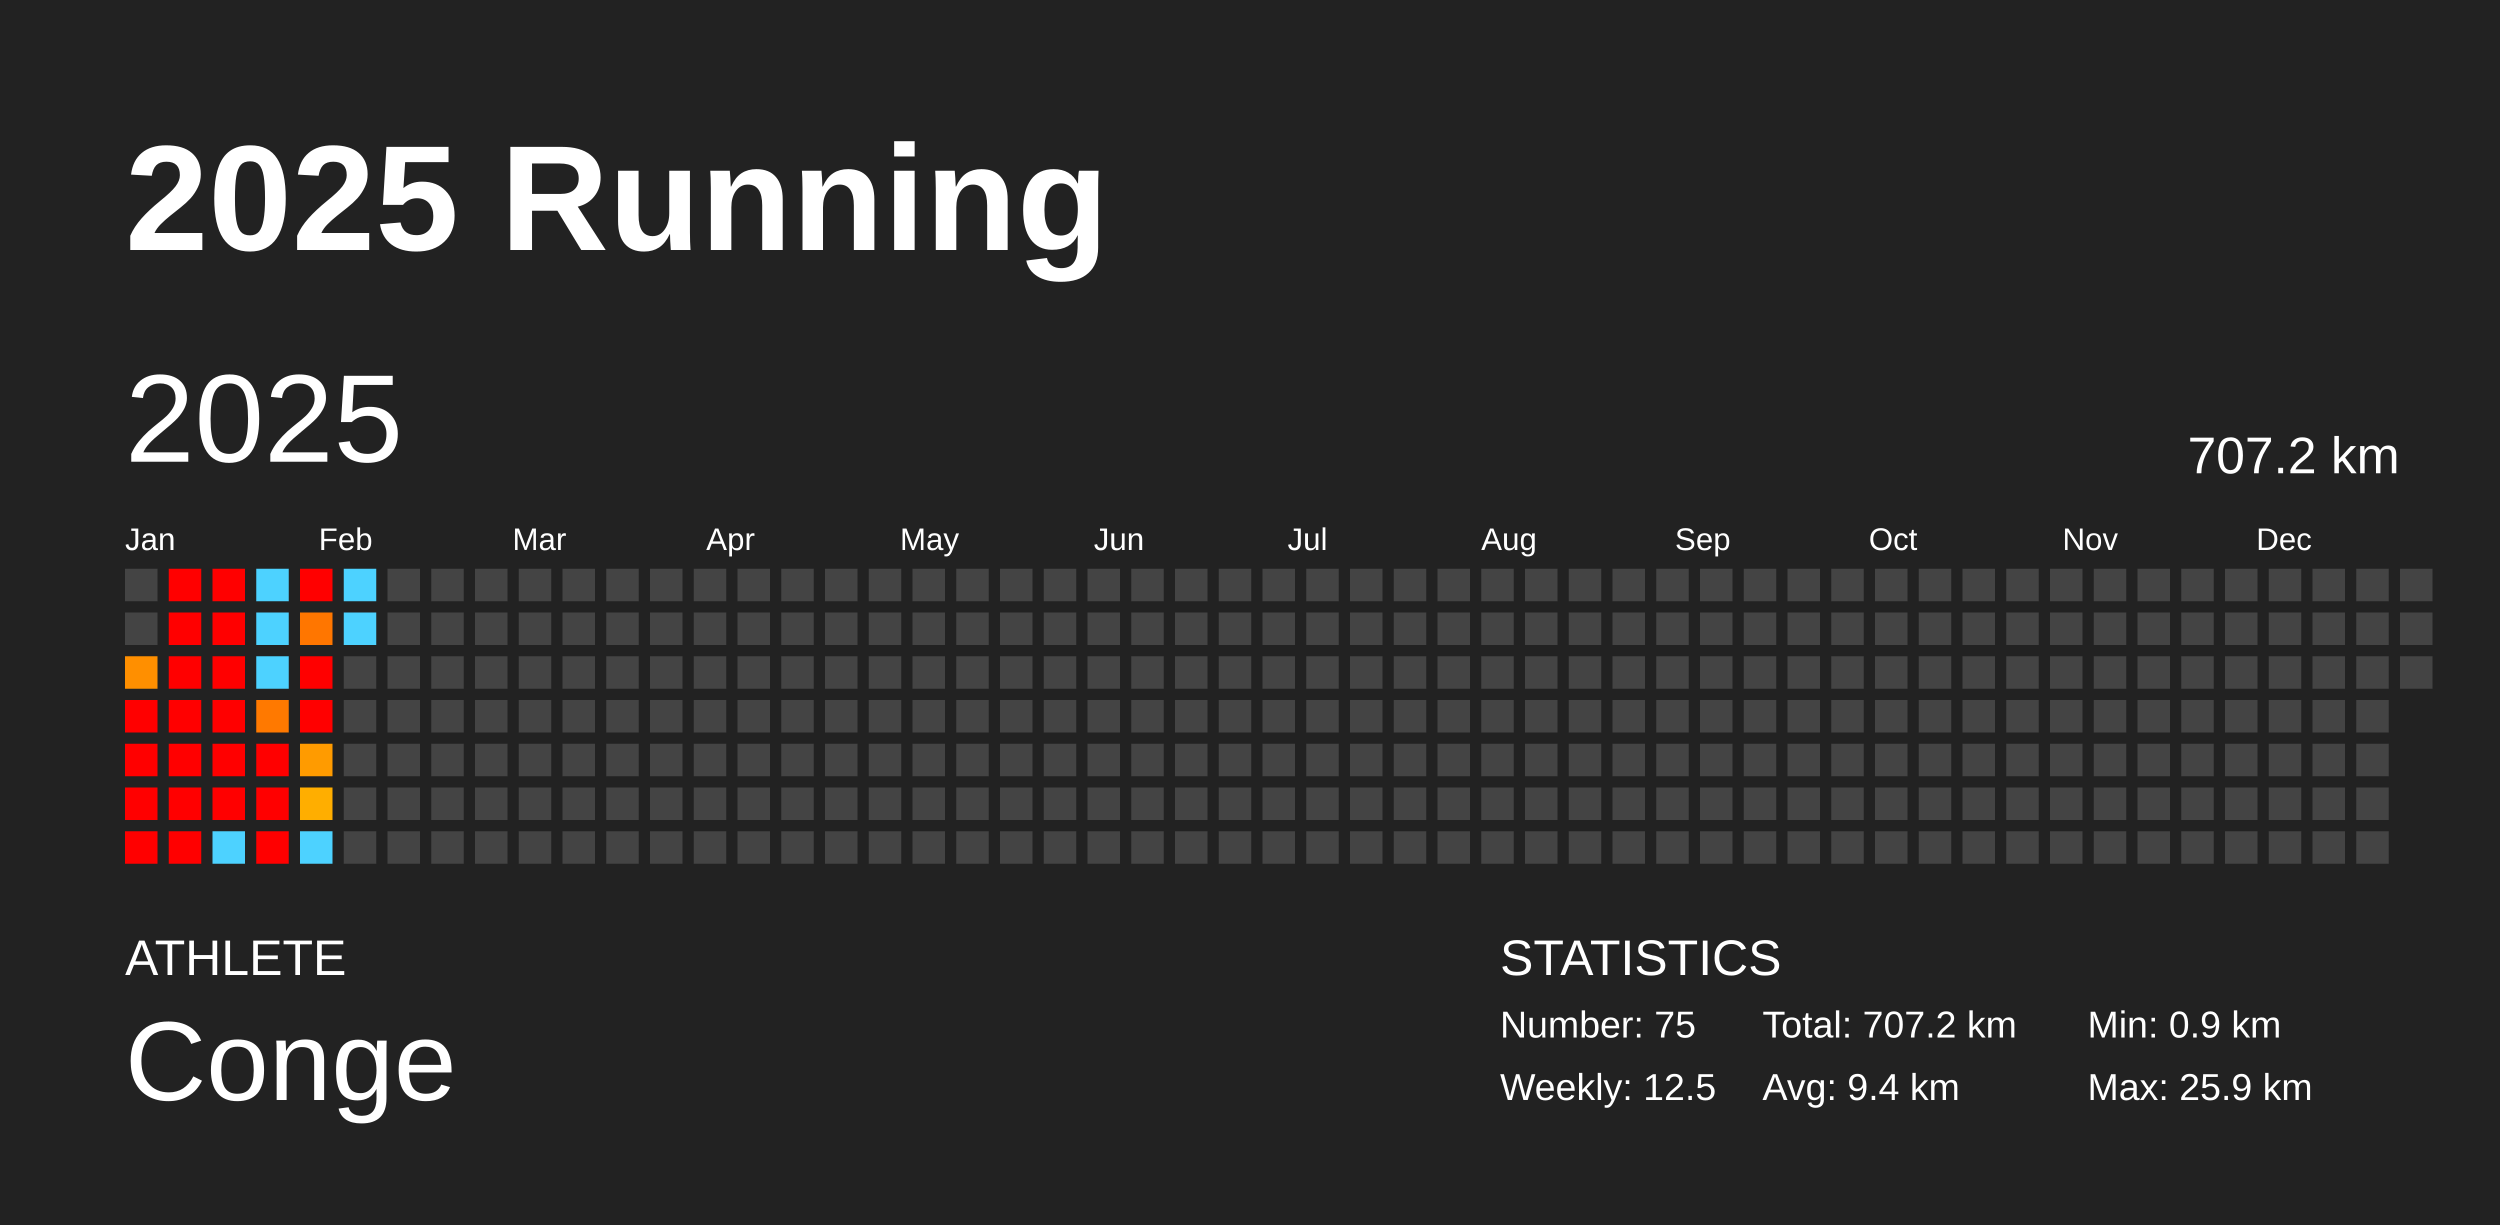
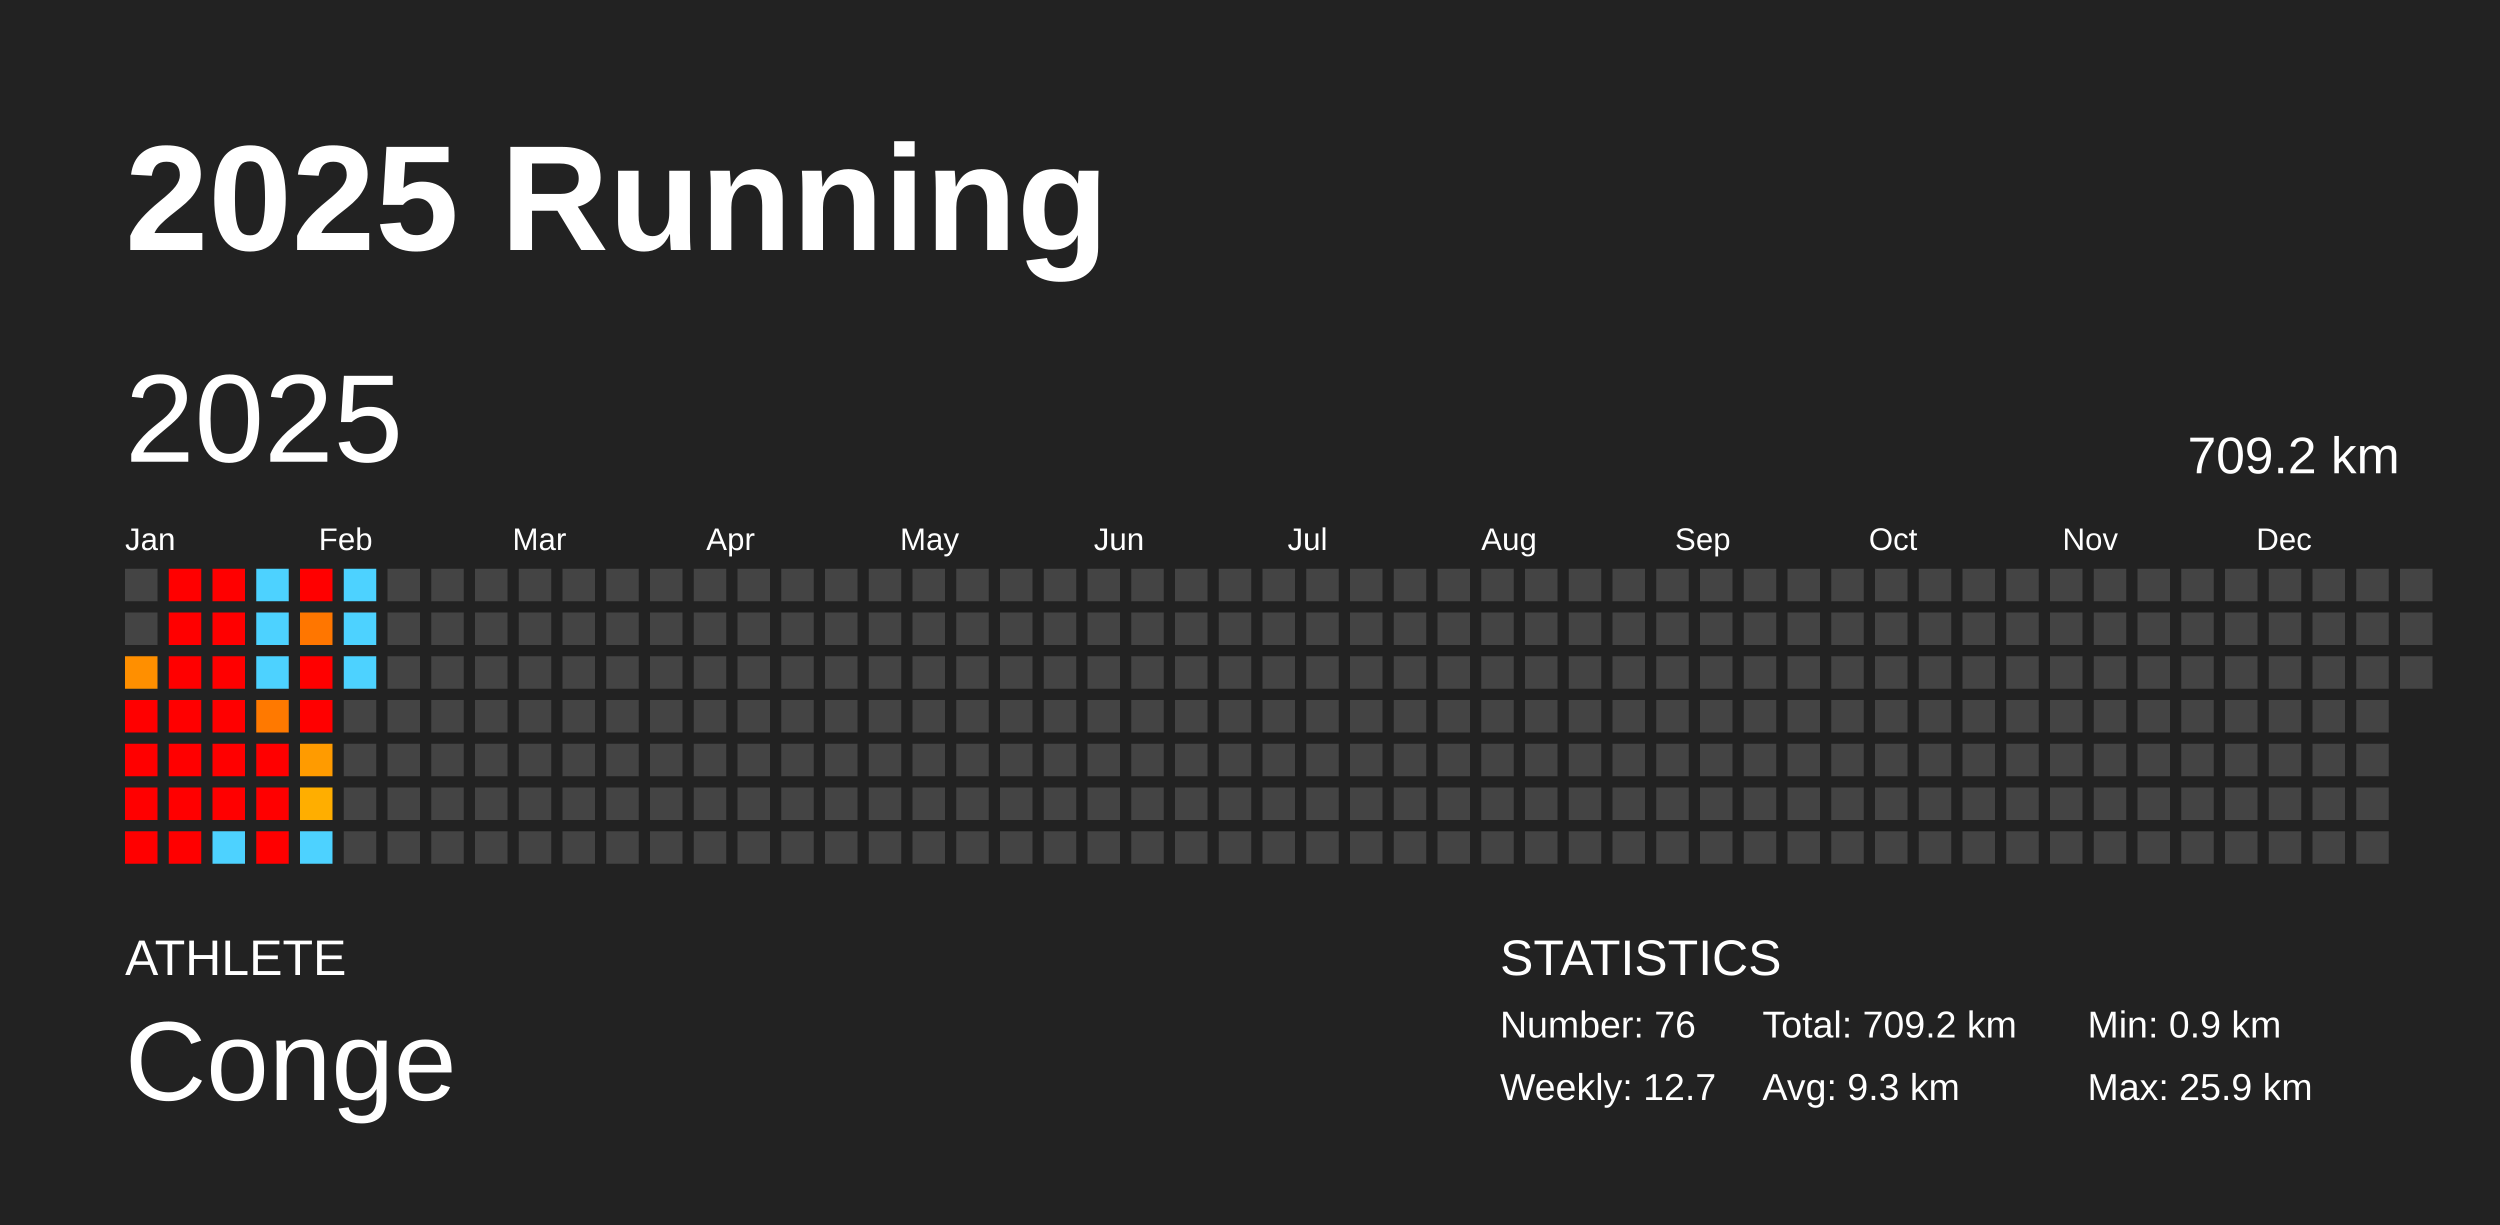
<svg xmlns="http://www.w3.org/2000/svg" baseProfile="full" height="98mm" version="1.1" viewBox="0,0,200,98" width="200mm">
  <defs />
  <rect fill="#222222" height="98" width="200" x="0" y="0" />
  <text fill="#FFFFFF" style="font-size:12px; font-family:Arial; font-weight:bold;" x="10" y="20">2025 Running</text>
  <text fill="#FFFFFF" style="font-size:4px; font-family:Arial" x="10" y="78">ATHLETE</text>
  <text fill="#FFFFFF" style="font-size:9px; font-family:Arial" x="10" y="88">Conge</text>
  <text fill="#FFFFFF" style="font-size:4px; font-family:Arial" x="120" y="78">STATISTICS</text>
-   <text fill="#FFFFFF" style="font-size:3px; font-family:Arial" x="120" y="83">Number: 75</text>
-   <text fill="#FFFFFF" style="font-size:3px; font-family:Arial" x="120" y="88">Weekly: 12.5</text>
-   <text fill="#FFFFFF" style="font-size:3px; font-family:Arial" x="141" y="83">Total: 707.2 km</text>
-   <text fill="#FFFFFF" style="font-size:3px; font-family:Arial" x="141" y="88">Avg: 9.4 km</text>
+   <text fill="#FFFFFF" style="font-size:3px; font-family:Arial" x="120" y="83">Number: 76</text>
+   <text fill="#FFFFFF" style="font-size:3px; font-family:Arial" x="120" y="88">Weekly: 12.7</text>
+   <text fill="#FFFFFF" style="font-size:3px; font-family:Arial" x="141" y="83">Total: 709.2 km</text>
+   <text fill="#FFFFFF" style="font-size:3px; font-family:Arial" x="141" y="88">Avg: 9.3 km</text>
  <text fill="#FFFFFF" style="font-size:3px; font-family:Arial" x="167" y="83">Min: 0.9 km</text>
  <text fill="#FFFFFF" style="font-size:3px; font-family:Arial" x="167" y="88">Max: 25.9 km</text>
  <text dominant-baseline="hanging" fill="#FFFFFF" style="font-size:10.0px; font-family:Arial;" x="10" y="30">2025</text>
-   <text dominant-baseline="hanging" fill="#FFFFFF" style="font-size:4.125px; font-family:Arial;" x="175" y="35">707.2 km</text>
+   <text dominant-baseline="hanging" fill="#FFFFFF" style="font-size:4.125px; font-family:Arial;" x="175" y="35">709.2 km</text>
  <text fill="#FFFFFF" style="font-size:2.5px; font-family:Arial" x="10.0" y="44">Jan</text>
  <text fill="#FFFFFF" style="font-size:2.5px; font-family:Arial" x="25.5" y="44">Feb</text>
  <text fill="#FFFFFF" style="font-size:2.5px; font-family:Arial" x="41.0" y="44">Mar</text>
  <text fill="#FFFFFF" style="font-size:2.5px; font-family:Arial" x="56.5" y="44">Apr</text>
  <text fill="#FFFFFF" style="font-size:2.5px; font-family:Arial" x="72.0" y="44">May</text>
  <text fill="#FFFFFF" style="font-size:2.5px; font-family:Arial" x="87.5" y="44">Jun</text>
  <text fill="#FFFFFF" style="font-size:2.5px; font-family:Arial" x="103.0" y="44">Jul</text>
  <text fill="#FFFFFF" style="font-size:2.5px; font-family:Arial" x="118.5" y="44">Aug</text>
  <text fill="#FFFFFF" style="font-size:2.5px; font-family:Arial" x="134.0" y="44">Sep</text>
  <text fill="#FFFFFF" style="font-size:2.5px; font-family:Arial" x="149.5" y="44">Oct</text>
  <text fill="#FFFFFF" style="font-size:2.5px; font-family:Arial" x="165.0" y="44">Nov</text>
  <text fill="#FFFFFF" style="font-size:2.5px; font-family:Arial" x="180.5" y="44">Dec</text>
  <rect fill="#444444" height="2.6" width="2.6" x="10.0" y="45.5" />
  <rect fill="#444444" height="2.6" width="2.6" x="10.0" y="49.0" />
  <rect fill="#ff8f00" height="2.6" width="2.6" x="10.0" y="52.5" />
  <rect fill="red" height="2.6" width="2.6" x="10.0" y="56.0" />
  <rect fill="red" height="2.6" width="2.6" x="10.0" y="59.5" />
  <rect fill="red" height="2.6" width="2.6" x="10.0" y="63.0" />
  <rect fill="red" height="2.6" width="2.6" x="10.0" y="66.5" />
  <rect fill="red" height="2.6" width="2.6" x="13.5" y="45.5" />
  <rect fill="red" height="2.6" width="2.6" x="13.5" y="49.0" />
  <rect fill="red" height="2.6" width="2.6" x="13.5" y="52.5" />
  <rect fill="red" height="2.6" width="2.6" x="13.5" y="56.0" />
  <rect fill="red" height="2.6" width="2.6" x="13.5" y="59.5" />
  <rect fill="red" height="2.6" width="2.6" x="13.5" y="63.0" />
  <rect fill="red" height="2.6" width="2.6" x="13.5" y="66.5" />
  <rect fill="red" height="2.6" width="2.6" x="17.0" y="45.5" />
  <rect fill="red" height="2.6" width="2.6" x="17.0" y="49.0" />
  <rect fill="red" height="2.6" width="2.6" x="17.0" y="52.5" />
  <rect fill="red" height="2.6" width="2.6" x="17.0" y="56.0" />
  <rect fill="red" height="2.6" width="2.6" x="17.0" y="59.5" />
  <rect fill="red" height="2.6" width="2.6" x="17.0" y="63.0" />
  <rect fill="#4dd2ff" height="2.6" width="2.6" x="17.0" y="66.5" />
  <rect fill="#4dd2ff" height="2.6" width="2.6" x="20.5" y="45.5" />
  <rect fill="#4dd2ff" height="2.6" width="2.6" x="20.5" y="49.0" />
  <rect fill="#4dd2ff" height="2.6" width="2.6" x="20.5" y="52.5" />
  <rect fill="#ff7900" height="2.6" width="2.6" x="20.5" y="56.0" />
  <rect fill="red" height="2.6" width="2.6" x="20.5" y="59.5" />
  <rect fill="red" height="2.6" width="2.6" x="20.5" y="63.0" />
  <rect fill="red" height="2.6" width="2.6" x="20.5" y="66.5" />
  <rect fill="red" height="2.6" width="2.6" x="24.0" y="45.5" />
  <rect fill="#ff7600" height="2.6" width="2.6" x="24.0" y="49.0" />
  <rect fill="red" height="2.6" width="2.6" x="24.0" y="52.5" />
  <rect fill="red" height="2.6" width="2.6" x="24.0" y="56.0" />
  <rect fill="#ff9b00" height="2.6" width="2.6" x="24.0" y="59.5" />
  <rect fill="#ffae00" height="2.6" width="2.6" x="24.0" y="63.0" />
  <rect fill="#4dd2ff" height="2.6" width="2.6" x="24.0" y="66.5" />
  <rect fill="#4dd2ff" height="2.6" width="2.6" x="27.5" y="45.5" />
  <rect fill="#4dd2ff" height="2.6" width="2.6" x="27.5" y="49.0" />
-   <rect fill="#444444" height="2.6" width="2.6" x="27.5" y="52.5" />
+   <rect fill="#4dd2ff" height="2.6" width="2.6" x="27.5" y="52.5" />
  <rect fill="#444444" height="2.6" width="2.6" x="27.5" y="56.0" />
  <rect fill="#444444" height="2.6" width="2.6" x="27.5" y="59.5" />
  <rect fill="#444444" height="2.6" width="2.6" x="27.5" y="63.0" />
  <rect fill="#444444" height="2.6" width="2.6" x="27.5" y="66.5" />
  <rect fill="#444444" height="2.6" width="2.6" x="31.0" y="45.5" />
  <rect fill="#444444" height="2.6" width="2.6" x="31.0" y="49.0" />
  <rect fill="#444444" height="2.6" width="2.6" x="31.0" y="52.5" />
  <rect fill="#444444" height="2.6" width="2.6" x="31.0" y="56.0" />
  <rect fill="#444444" height="2.6" width="2.6" x="31.0" y="59.5" />
  <rect fill="#444444" height="2.6" width="2.6" x="31.0" y="63.0" />
  <rect fill="#444444" height="2.6" width="2.6" x="31.0" y="66.5" />
  <rect fill="#444444" height="2.6" width="2.6" x="34.5" y="45.5" />
  <rect fill="#444444" height="2.6" width="2.6" x="34.5" y="49.0" />
  <rect fill="#444444" height="2.6" width="2.6" x="34.5" y="52.5" />
  <rect fill="#444444" height="2.6" width="2.6" x="34.5" y="56.0" />
  <rect fill="#444444" height="2.6" width="2.6" x="34.5" y="59.5" />
  <rect fill="#444444" height="2.6" width="2.6" x="34.5" y="63.0" />
  <rect fill="#444444" height="2.6" width="2.6" x="34.5" y="66.5" />
  <rect fill="#444444" height="2.6" width="2.6" x="38.0" y="45.5" />
  <rect fill="#444444" height="2.6" width="2.6" x="38.0" y="49.0" />
  <rect fill="#444444" height="2.6" width="2.6" x="38.0" y="52.5" />
  <rect fill="#444444" height="2.6" width="2.6" x="38.0" y="56.0" />
  <rect fill="#444444" height="2.6" width="2.6" x="38.0" y="59.5" />
  <rect fill="#444444" height="2.6" width="2.6" x="38.0" y="63.0" />
  <rect fill="#444444" height="2.6" width="2.6" x="38.0" y="66.5" />
  <rect fill="#444444" height="2.6" width="2.6" x="41.5" y="45.5" />
  <rect fill="#444444" height="2.6" width="2.6" x="41.5" y="49.0" />
  <rect fill="#444444" height="2.6" width="2.6" x="41.5" y="52.5" />
  <rect fill="#444444" height="2.6" width="2.6" x="41.5" y="56.0" />
  <rect fill="#444444" height="2.6" width="2.6" x="41.5" y="59.5" />
  <rect fill="#444444" height="2.6" width="2.6" x="41.5" y="63.0" />
  <rect fill="#444444" height="2.6" width="2.6" x="41.5" y="66.5" />
  <rect fill="#444444" height="2.6" width="2.6" x="45.0" y="45.5" />
  <rect fill="#444444" height="2.6" width="2.6" x="45.0" y="49.0" />
  <rect fill="#444444" height="2.6" width="2.6" x="45.0" y="52.5" />
  <rect fill="#444444" height="2.6" width="2.6" x="45.0" y="56.0" />
  <rect fill="#444444" height="2.6" width="2.6" x="45.0" y="59.5" />
  <rect fill="#444444" height="2.6" width="2.6" x="45.0" y="63.0" />
  <rect fill="#444444" height="2.6" width="2.6" x="45.0" y="66.5" />
  <rect fill="#444444" height="2.6" width="2.6" x="48.5" y="45.5" />
  <rect fill="#444444" height="2.6" width="2.6" x="48.5" y="49.0" />
  <rect fill="#444444" height="2.6" width="2.6" x="48.5" y="52.5" />
  <rect fill="#444444" height="2.6" width="2.6" x="48.5" y="56.0" />
  <rect fill="#444444" height="2.6" width="2.6" x="48.5" y="59.5" />
  <rect fill="#444444" height="2.6" width="2.6" x="48.5" y="63.0" />
  <rect fill="#444444" height="2.6" width="2.6" x="48.5" y="66.5" />
  <rect fill="#444444" height="2.6" width="2.6" x="52.0" y="45.5" />
  <rect fill="#444444" height="2.6" width="2.6" x="52.0" y="49.0" />
  <rect fill="#444444" height="2.6" width="2.6" x="52.0" y="52.5" />
  <rect fill="#444444" height="2.6" width="2.6" x="52.0" y="56.0" />
  <rect fill="#444444" height="2.6" width="2.6" x="52.0" y="59.5" />
  <rect fill="#444444" height="2.6" width="2.6" x="52.0" y="63.0" />
  <rect fill="#444444" height="2.6" width="2.6" x="52.0" y="66.5" />
  <rect fill="#444444" height="2.6" width="2.6" x="55.5" y="45.5" />
  <rect fill="#444444" height="2.6" width="2.6" x="55.5" y="49.0" />
  <rect fill="#444444" height="2.6" width="2.6" x="55.5" y="52.5" />
  <rect fill="#444444" height="2.6" width="2.6" x="55.5" y="56.0" />
  <rect fill="#444444" height="2.6" width="2.6" x="55.5" y="59.5" />
  <rect fill="#444444" height="2.6" width="2.6" x="55.5" y="63.0" />
  <rect fill="#444444" height="2.6" width="2.6" x="55.5" y="66.5" />
  <rect fill="#444444" height="2.6" width="2.6" x="59.0" y="45.5" />
  <rect fill="#444444" height="2.6" width="2.6" x="59.0" y="49.0" />
  <rect fill="#444444" height="2.6" width="2.6" x="59.0" y="52.5" />
  <rect fill="#444444" height="2.6" width="2.6" x="59.0" y="56.0" />
  <rect fill="#444444" height="2.6" width="2.6" x="59.0" y="59.5" />
  <rect fill="#444444" height="2.6" width="2.6" x="59.0" y="63.0" />
  <rect fill="#444444" height="2.6" width="2.6" x="59.0" y="66.5" />
  <rect fill="#444444" height="2.6" width="2.6" x="62.5" y="45.5" />
  <rect fill="#444444" height="2.6" width="2.6" x="62.5" y="49.0" />
  <rect fill="#444444" height="2.6" width="2.6" x="62.5" y="52.5" />
  <rect fill="#444444" height="2.6" width="2.6" x="62.5" y="56.0" />
  <rect fill="#444444" height="2.6" width="2.6" x="62.5" y="59.5" />
  <rect fill="#444444" height="2.6" width="2.6" x="62.5" y="63.0" />
  <rect fill="#444444" height="2.6" width="2.6" x="62.5" y="66.5" />
  <rect fill="#444444" height="2.6" width="2.6" x="66.0" y="45.5" />
  <rect fill="#444444" height="2.6" width="2.6" x="66.0" y="49.0" />
  <rect fill="#444444" height="2.6" width="2.6" x="66.0" y="52.5" />
  <rect fill="#444444" height="2.6" width="2.6" x="66.0" y="56.0" />
  <rect fill="#444444" height="2.6" width="2.6" x="66.0" y="59.5" />
  <rect fill="#444444" height="2.6" width="2.6" x="66.0" y="63.0" />
  <rect fill="#444444" height="2.6" width="2.6" x="66.0" y="66.5" />
  <rect fill="#444444" height="2.6" width="2.6" x="69.5" y="45.5" />
  <rect fill="#444444" height="2.6" width="2.6" x="69.5" y="49.0" />
  <rect fill="#444444" height="2.6" width="2.6" x="69.5" y="52.5" />
  <rect fill="#444444" height="2.6" width="2.6" x="69.5" y="56.0" />
  <rect fill="#444444" height="2.6" width="2.6" x="69.5" y="59.5" />
  <rect fill="#444444" height="2.6" width="2.6" x="69.5" y="63.0" />
  <rect fill="#444444" height="2.6" width="2.6" x="69.5" y="66.5" />
  <rect fill="#444444" height="2.6" width="2.6" x="73.0" y="45.5" />
  <rect fill="#444444" height="2.6" width="2.6" x="73.0" y="49.0" />
  <rect fill="#444444" height="2.6" width="2.6" x="73.0" y="52.5" />
  <rect fill="#444444" height="2.6" width="2.6" x="73.0" y="56.0" />
  <rect fill="#444444" height="2.6" width="2.6" x="73.0" y="59.5" />
  <rect fill="#444444" height="2.6" width="2.6" x="73.0" y="63.0" />
  <rect fill="#444444" height="2.6" width="2.6" x="73.0" y="66.5" />
  <rect fill="#444444" height="2.6" width="2.6" x="76.5" y="45.5" />
  <rect fill="#444444" height="2.6" width="2.6" x="76.5" y="49.0" />
  <rect fill="#444444" height="2.6" width="2.6" x="76.5" y="52.5" />
  <rect fill="#444444" height="2.6" width="2.6" x="76.5" y="56.0" />
  <rect fill="#444444" height="2.6" width="2.6" x="76.5" y="59.5" />
  <rect fill="#444444" height="2.6" width="2.6" x="76.5" y="63.0" />
  <rect fill="#444444" height="2.6" width="2.6" x="76.5" y="66.5" />
  <rect fill="#444444" height="2.6" width="2.6" x="80.0" y="45.5" />
  <rect fill="#444444" height="2.6" width="2.6" x="80.0" y="49.0" />
  <rect fill="#444444" height="2.6" width="2.6" x="80.0" y="52.5" />
  <rect fill="#444444" height="2.6" width="2.6" x="80.0" y="56.0" />
  <rect fill="#444444" height="2.6" width="2.6" x="80.0" y="59.5" />
  <rect fill="#444444" height="2.6" width="2.6" x="80.0" y="63.0" />
  <rect fill="#444444" height="2.6" width="2.6" x="80.0" y="66.5" />
  <rect fill="#444444" height="2.6" width="2.6" x="83.5" y="45.5" />
  <rect fill="#444444" height="2.6" width="2.6" x="83.5" y="49.0" />
  <rect fill="#444444" height="2.6" width="2.6" x="83.5" y="52.5" />
  <rect fill="#444444" height="2.6" width="2.6" x="83.5" y="56.0" />
  <rect fill="#444444" height="2.6" width="2.6" x="83.5" y="59.5" />
  <rect fill="#444444" height="2.6" width="2.6" x="83.5" y="63.0" />
  <rect fill="#444444" height="2.6" width="2.6" x="83.5" y="66.5" />
  <rect fill="#444444" height="2.6" width="2.6" x="87.0" y="45.5" />
  <rect fill="#444444" height="2.6" width="2.6" x="87.0" y="49.0" />
  <rect fill="#444444" height="2.6" width="2.6" x="87.0" y="52.5" />
  <rect fill="#444444" height="2.6" width="2.6" x="87.0" y="56.0" />
  <rect fill="#444444" height="2.6" width="2.6" x="87.0" y="59.5" />
  <rect fill="#444444" height="2.6" width="2.6" x="87.0" y="63.0" />
  <rect fill="#444444" height="2.6" width="2.6" x="87.0" y="66.5" />
  <rect fill="#444444" height="2.6" width="2.6" x="90.5" y="45.5" />
  <rect fill="#444444" height="2.6" width="2.6" x="90.5" y="49.0" />
  <rect fill="#444444" height="2.6" width="2.6" x="90.5" y="52.5" />
  <rect fill="#444444" height="2.6" width="2.6" x="90.5" y="56.0" />
  <rect fill="#444444" height="2.6" width="2.6" x="90.5" y="59.5" />
  <rect fill="#444444" height="2.6" width="2.6" x="90.5" y="63.0" />
  <rect fill="#444444" height="2.6" width="2.6" x="90.5" y="66.5" />
  <rect fill="#444444" height="2.6" width="2.6" x="94.0" y="45.5" />
  <rect fill="#444444" height="2.6" width="2.6" x="94.0" y="49.0" />
  <rect fill="#444444" height="2.6" width="2.6" x="94.0" y="52.5" />
  <rect fill="#444444" height="2.6" width="2.6" x="94.0" y="56.0" />
  <rect fill="#444444" height="2.6" width="2.6" x="94.0" y="59.5" />
  <rect fill="#444444" height="2.6" width="2.6" x="94.0" y="63.0" />
  <rect fill="#444444" height="2.6" width="2.6" x="94.0" y="66.5" />
  <rect fill="#444444" height="2.6" width="2.6" x="97.5" y="45.5" />
  <rect fill="#444444" height="2.6" width="2.6" x="97.5" y="49.0" />
  <rect fill="#444444" height="2.6" width="2.6" x="97.5" y="52.5" />
  <rect fill="#444444" height="2.6" width="2.6" x="97.5" y="56.0" />
  <rect fill="#444444" height="2.6" width="2.6" x="97.5" y="59.5" />
  <rect fill="#444444" height="2.6" width="2.6" x="97.5" y="63.0" />
  <rect fill="#444444" height="2.6" width="2.6" x="97.5" y="66.5" />
  <rect fill="#444444" height="2.6" width="2.6" x="101.0" y="45.5" />
  <rect fill="#444444" height="2.6" width="2.6" x="101.0" y="49.0" />
  <rect fill="#444444" height="2.6" width="2.6" x="101.0" y="52.5" />
  <rect fill="#444444" height="2.6" width="2.6" x="101.0" y="56.0" />
  <rect fill="#444444" height="2.6" width="2.6" x="101.0" y="59.5" />
  <rect fill="#444444" height="2.6" width="2.6" x="101.0" y="63.0" />
  <rect fill="#444444" height="2.6" width="2.6" x="101.0" y="66.5" />
  <rect fill="#444444" height="2.6" width="2.6" x="104.5" y="45.5" />
  <rect fill="#444444" height="2.6" width="2.6" x="104.5" y="49.0" />
  <rect fill="#444444" height="2.6" width="2.6" x="104.5" y="52.5" />
  <rect fill="#444444" height="2.6" width="2.6" x="104.5" y="56.0" />
  <rect fill="#444444" height="2.6" width="2.6" x="104.5" y="59.5" />
  <rect fill="#444444" height="2.6" width="2.6" x="104.5" y="63.0" />
  <rect fill="#444444" height="2.6" width="2.6" x="104.5" y="66.5" />
  <rect fill="#444444" height="2.6" width="2.6" x="108.0" y="45.5" />
  <rect fill="#444444" height="2.6" width="2.6" x="108.0" y="49.0" />
  <rect fill="#444444" height="2.6" width="2.6" x="108.0" y="52.5" />
  <rect fill="#444444" height="2.6" width="2.6" x="108.0" y="56.0" />
  <rect fill="#444444" height="2.6" width="2.6" x="108.0" y="59.5" />
  <rect fill="#444444" height="2.6" width="2.6" x="108.0" y="63.0" />
  <rect fill="#444444" height="2.6" width="2.6" x="108.0" y="66.5" />
  <rect fill="#444444" height="2.6" width="2.6" x="111.5" y="45.5" />
  <rect fill="#444444" height="2.6" width="2.6" x="111.5" y="49.0" />
  <rect fill="#444444" height="2.6" width="2.6" x="111.5" y="52.5" />
  <rect fill="#444444" height="2.6" width="2.6" x="111.5" y="56.0" />
  <rect fill="#444444" height="2.6" width="2.6" x="111.5" y="59.5" />
  <rect fill="#444444" height="2.6" width="2.6" x="111.5" y="63.0" />
  <rect fill="#444444" height="2.6" width="2.6" x="111.5" y="66.5" />
  <rect fill="#444444" height="2.6" width="2.6" x="115.0" y="45.5" />
  <rect fill="#444444" height="2.6" width="2.6" x="115.0" y="49.0" />
  <rect fill="#444444" height="2.6" width="2.6" x="115.0" y="52.5" />
  <rect fill="#444444" height="2.6" width="2.6" x="115.0" y="56.0" />
  <rect fill="#444444" height="2.6" width="2.6" x="115.0" y="59.5" />
  <rect fill="#444444" height="2.6" width="2.6" x="115.0" y="63.0" />
  <rect fill="#444444" height="2.6" width="2.6" x="115.0" y="66.5" />
  <rect fill="#444444" height="2.6" width="2.6" x="118.5" y="45.5" />
  <rect fill="#444444" height="2.6" width="2.6" x="118.5" y="49.0" />
  <rect fill="#444444" height="2.6" width="2.6" x="118.5" y="52.5" />
  <rect fill="#444444" height="2.6" width="2.6" x="118.5" y="56.0" />
  <rect fill="#444444" height="2.6" width="2.6" x="118.5" y="59.5" />
  <rect fill="#444444" height="2.6" width="2.6" x="118.5" y="63.0" />
  <rect fill="#444444" height="2.6" width="2.6" x="118.5" y="66.5" />
  <rect fill="#444444" height="2.6" width="2.6" x="122.0" y="45.5" />
  <rect fill="#444444" height="2.6" width="2.6" x="122.0" y="49.0" />
  <rect fill="#444444" height="2.6" width="2.6" x="122.0" y="52.5" />
  <rect fill="#444444" height="2.6" width="2.6" x="122.0" y="56.0" />
  <rect fill="#444444" height="2.6" width="2.6" x="122.0" y="59.5" />
  <rect fill="#444444" height="2.6" width="2.6" x="122.0" y="63.0" />
  <rect fill="#444444" height="2.6" width="2.6" x="122.0" y="66.5" />
  <rect fill="#444444" height="2.6" width="2.6" x="125.5" y="45.5" />
  <rect fill="#444444" height="2.6" width="2.6" x="125.5" y="49.0" />
  <rect fill="#444444" height="2.6" width="2.6" x="125.5" y="52.5" />
  <rect fill="#444444" height="2.6" width="2.6" x="125.5" y="56.0" />
  <rect fill="#444444" height="2.6" width="2.6" x="125.5" y="59.5" />
  <rect fill="#444444" height="2.6" width="2.6" x="125.5" y="63.0" />
  <rect fill="#444444" height="2.6" width="2.6" x="125.5" y="66.5" />
  <rect fill="#444444" height="2.6" width="2.6" x="129.0" y="45.5" />
  <rect fill="#444444" height="2.6" width="2.6" x="129.0" y="49.0" />
  <rect fill="#444444" height="2.6" width="2.6" x="129.0" y="52.5" />
  <rect fill="#444444" height="2.6" width="2.6" x="129.0" y="56.0" />
  <rect fill="#444444" height="2.6" width="2.6" x="129.0" y="59.5" />
  <rect fill="#444444" height="2.6" width="2.6" x="129.0" y="63.0" />
  <rect fill="#444444" height="2.6" width="2.6" x="129.0" y="66.5" />
  <rect fill="#444444" height="2.6" width="2.6" x="132.5" y="45.5" />
  <rect fill="#444444" height="2.6" width="2.6" x="132.5" y="49.0" />
  <rect fill="#444444" height="2.6" width="2.6" x="132.5" y="52.5" />
  <rect fill="#444444" height="2.6" width="2.6" x="132.5" y="56.0" />
  <rect fill="#444444" height="2.6" width="2.6" x="132.5" y="59.5" />
  <rect fill="#444444" height="2.6" width="2.6" x="132.5" y="63.0" />
  <rect fill="#444444" height="2.6" width="2.6" x="132.5" y="66.5" />
  <rect fill="#444444" height="2.6" width="2.6" x="136.0" y="45.5" />
  <rect fill="#444444" height="2.6" width="2.6" x="136.0" y="49.0" />
  <rect fill="#444444" height="2.6" width="2.6" x="136.0" y="52.5" />
  <rect fill="#444444" height="2.6" width="2.6" x="136.0" y="56.0" />
  <rect fill="#444444" height="2.6" width="2.6" x="136.0" y="59.5" />
  <rect fill="#444444" height="2.6" width="2.6" x="136.0" y="63.0" />
  <rect fill="#444444" height="2.6" width="2.6" x="136.0" y="66.5" />
  <rect fill="#444444" height="2.6" width="2.6" x="139.5" y="45.5" />
  <rect fill="#444444" height="2.6" width="2.6" x="139.5" y="49.0" />
  <rect fill="#444444" height="2.6" width="2.6" x="139.5" y="52.5" />
  <rect fill="#444444" height="2.6" width="2.6" x="139.5" y="56.0" />
  <rect fill="#444444" height="2.6" width="2.6" x="139.5" y="59.5" />
  <rect fill="#444444" height="2.6" width="2.6" x="139.5" y="63.0" />
  <rect fill="#444444" height="2.6" width="2.6" x="139.5" y="66.5" />
  <rect fill="#444444" height="2.6" width="2.6" x="143.0" y="45.5" />
  <rect fill="#444444" height="2.6" width="2.6" x="143.0" y="49.0" />
  <rect fill="#444444" height="2.6" width="2.6" x="143.0" y="52.5" />
  <rect fill="#444444" height="2.6" width="2.6" x="143.0" y="56.0" />
  <rect fill="#444444" height="2.6" width="2.6" x="143.0" y="59.5" />
  <rect fill="#444444" height="2.6" width="2.6" x="143.0" y="63.0" />
  <rect fill="#444444" height="2.6" width="2.6" x="143.0" y="66.5" />
  <rect fill="#444444" height="2.6" width="2.6" x="146.5" y="45.5" />
  <rect fill="#444444" height="2.6" width="2.6" x="146.5" y="49.0" />
  <rect fill="#444444" height="2.6" width="2.6" x="146.5" y="52.5" />
  <rect fill="#444444" height="2.6" width="2.6" x="146.5" y="56.0" />
  <rect fill="#444444" height="2.6" width="2.6" x="146.5" y="59.5" />
  <rect fill="#444444" height="2.6" width="2.6" x="146.5" y="63.0" />
  <rect fill="#444444" height="2.6" width="2.6" x="146.5" y="66.5" />
  <rect fill="#444444" height="2.6" width="2.6" x="150.0" y="45.5" />
  <rect fill="#444444" height="2.6" width="2.6" x="150.0" y="49.0" />
  <rect fill="#444444" height="2.6" width="2.6" x="150.0" y="52.5" />
  <rect fill="#444444" height="2.6" width="2.6" x="150.0" y="56.0" />
  <rect fill="#444444" height="2.6" width="2.6" x="150.0" y="59.5" />
  <rect fill="#444444" height="2.6" width="2.6" x="150.0" y="63.0" />
  <rect fill="#444444" height="2.6" width="2.6" x="150.0" y="66.5" />
  <rect fill="#444444" height="2.6" width="2.6" x="153.5" y="45.5" />
  <rect fill="#444444" height="2.6" width="2.6" x="153.5" y="49.0" />
  <rect fill="#444444" height="2.6" width="2.6" x="153.5" y="52.5" />
  <rect fill="#444444" height="2.6" width="2.6" x="153.5" y="56.0" />
  <rect fill="#444444" height="2.6" width="2.6" x="153.5" y="59.5" />
  <rect fill="#444444" height="2.6" width="2.6" x="153.5" y="63.0" />
  <rect fill="#444444" height="2.6" width="2.6" x="153.5" y="66.5" />
  <rect fill="#444444" height="2.6" width="2.6" x="157.0" y="45.5" />
  <rect fill="#444444" height="2.6" width="2.6" x="157.0" y="49.0" />
  <rect fill="#444444" height="2.6" width="2.6" x="157.0" y="52.5" />
  <rect fill="#444444" height="2.6" width="2.6" x="157.0" y="56.0" />
  <rect fill="#444444" height="2.6" width="2.6" x="157.0" y="59.5" />
  <rect fill="#444444" height="2.6" width="2.6" x="157.0" y="63.0" />
  <rect fill="#444444" height="2.6" width="2.6" x="157.0" y="66.5" />
  <rect fill="#444444" height="2.6" width="2.6" x="160.5" y="45.5" />
  <rect fill="#444444" height="2.6" width="2.6" x="160.5" y="49.0" />
  <rect fill="#444444" height="2.6" width="2.6" x="160.5" y="52.5" />
  <rect fill="#444444" height="2.6" width="2.6" x="160.5" y="56.0" />
  <rect fill="#444444" height="2.6" width="2.6" x="160.5" y="59.5" />
  <rect fill="#444444" height="2.6" width="2.6" x="160.5" y="63.0" />
  <rect fill="#444444" height="2.6" width="2.6" x="160.5" y="66.5" />
  <rect fill="#444444" height="2.6" width="2.6" x="164.0" y="45.5" />
  <rect fill="#444444" height="2.6" width="2.6" x="164.0" y="49.0" />
  <rect fill="#444444" height="2.6" width="2.6" x="164.0" y="52.5" />
  <rect fill="#444444" height="2.6" width="2.6" x="164.0" y="56.0" />
  <rect fill="#444444" height="2.6" width="2.6" x="164.0" y="59.5" />
  <rect fill="#444444" height="2.6" width="2.6" x="164.0" y="63.0" />
  <rect fill="#444444" height="2.6" width="2.6" x="164.0" y="66.5" />
  <rect fill="#444444" height="2.6" width="2.6" x="167.5" y="45.5" />
  <rect fill="#444444" height="2.6" width="2.6" x="167.5" y="49.0" />
  <rect fill="#444444" height="2.6" width="2.6" x="167.5" y="52.5" />
  <rect fill="#444444" height="2.6" width="2.6" x="167.5" y="56.0" />
  <rect fill="#444444" height="2.6" width="2.6" x="167.5" y="59.5" />
  <rect fill="#444444" height="2.6" width="2.6" x="167.5" y="63.0" />
  <rect fill="#444444" height="2.6" width="2.6" x="167.5" y="66.5" />
  <rect fill="#444444" height="2.6" width="2.6" x="171.0" y="45.5" />
  <rect fill="#444444" height="2.6" width="2.6" x="171.0" y="49.0" />
  <rect fill="#444444" height="2.6" width="2.6" x="171.0" y="52.5" />
  <rect fill="#444444" height="2.6" width="2.6" x="171.0" y="56.0" />
  <rect fill="#444444" height="2.6" width="2.6" x="171.0" y="59.5" />
  <rect fill="#444444" height="2.6" width="2.6" x="171.0" y="63.0" />
  <rect fill="#444444" height="2.6" width="2.6" x="171.0" y="66.5" />
  <rect fill="#444444" height="2.6" width="2.6" x="174.5" y="45.5" />
  <rect fill="#444444" height="2.6" width="2.6" x="174.5" y="49.0" />
  <rect fill="#444444" height="2.6" width="2.6" x="174.5" y="52.5" />
  <rect fill="#444444" height="2.6" width="2.6" x="174.5" y="56.0" />
  <rect fill="#444444" height="2.6" width="2.6" x="174.5" y="59.5" />
  <rect fill="#444444" height="2.6" width="2.6" x="174.5" y="63.0" />
  <rect fill="#444444" height="2.6" width="2.6" x="174.5" y="66.5" />
  <rect fill="#444444" height="2.6" width="2.6" x="178.0" y="45.5" />
  <rect fill="#444444" height="2.6" width="2.6" x="178.0" y="49.0" />
  <rect fill="#444444" height="2.6" width="2.6" x="178.0" y="52.5" />
  <rect fill="#444444" height="2.6" width="2.6" x="178.0" y="56.0" />
  <rect fill="#444444" height="2.6" width="2.6" x="178.0" y="59.5" />
  <rect fill="#444444" height="2.6" width="2.6" x="178.0" y="63.0" />
  <rect fill="#444444" height="2.6" width="2.6" x="178.0" y="66.5" />
  <rect fill="#444444" height="2.6" width="2.6" x="181.5" y="45.5" />
  <rect fill="#444444" height="2.6" width="2.6" x="181.5" y="49.0" />
  <rect fill="#444444" height="2.6" width="2.6" x="181.5" y="52.5" />
  <rect fill="#444444" height="2.6" width="2.6" x="181.5" y="56.0" />
  <rect fill="#444444" height="2.6" width="2.6" x="181.5" y="59.5" />
  <rect fill="#444444" height="2.6" width="2.6" x="181.5" y="63.0" />
  <rect fill="#444444" height="2.6" width="2.6" x="181.5" y="66.5" />
  <rect fill="#444444" height="2.6" width="2.6" x="185.0" y="45.5" />
  <rect fill="#444444" height="2.6" width="2.6" x="185.0" y="49.0" />
  <rect fill="#444444" height="2.6" width="2.6" x="185.0" y="52.5" />
  <rect fill="#444444" height="2.6" width="2.6" x="185.0" y="56.0" />
  <rect fill="#444444" height="2.6" width="2.6" x="185.0" y="59.5" />
  <rect fill="#444444" height="2.6" width="2.6" x="185.0" y="63.0" />
  <rect fill="#444444" height="2.6" width="2.6" x="185.0" y="66.5" />
  <rect fill="#444444" height="2.6" width="2.6" x="188.5" y="45.5" />
  <rect fill="#444444" height="2.6" width="2.6" x="188.5" y="49.0" />
  <rect fill="#444444" height="2.6" width="2.6" x="188.5" y="52.5" />
  <rect fill="#444444" height="2.6" width="2.6" x="188.5" y="56.0" />
  <rect fill="#444444" height="2.6" width="2.6" x="188.5" y="59.5" />
  <rect fill="#444444" height="2.6" width="2.6" x="188.5" y="63.0" />
  <rect fill="#444444" height="2.6" width="2.6" x="188.5" y="66.5" />
  <rect fill="#444444" height="2.6" width="2.6" x="192.0" y="45.5" />
  <rect fill="#444444" height="2.6" width="2.6" x="192.0" y="49.0" />
  <rect fill="#444444" height="2.6" width="2.6" x="192.0" y="52.5" />
</svg>
